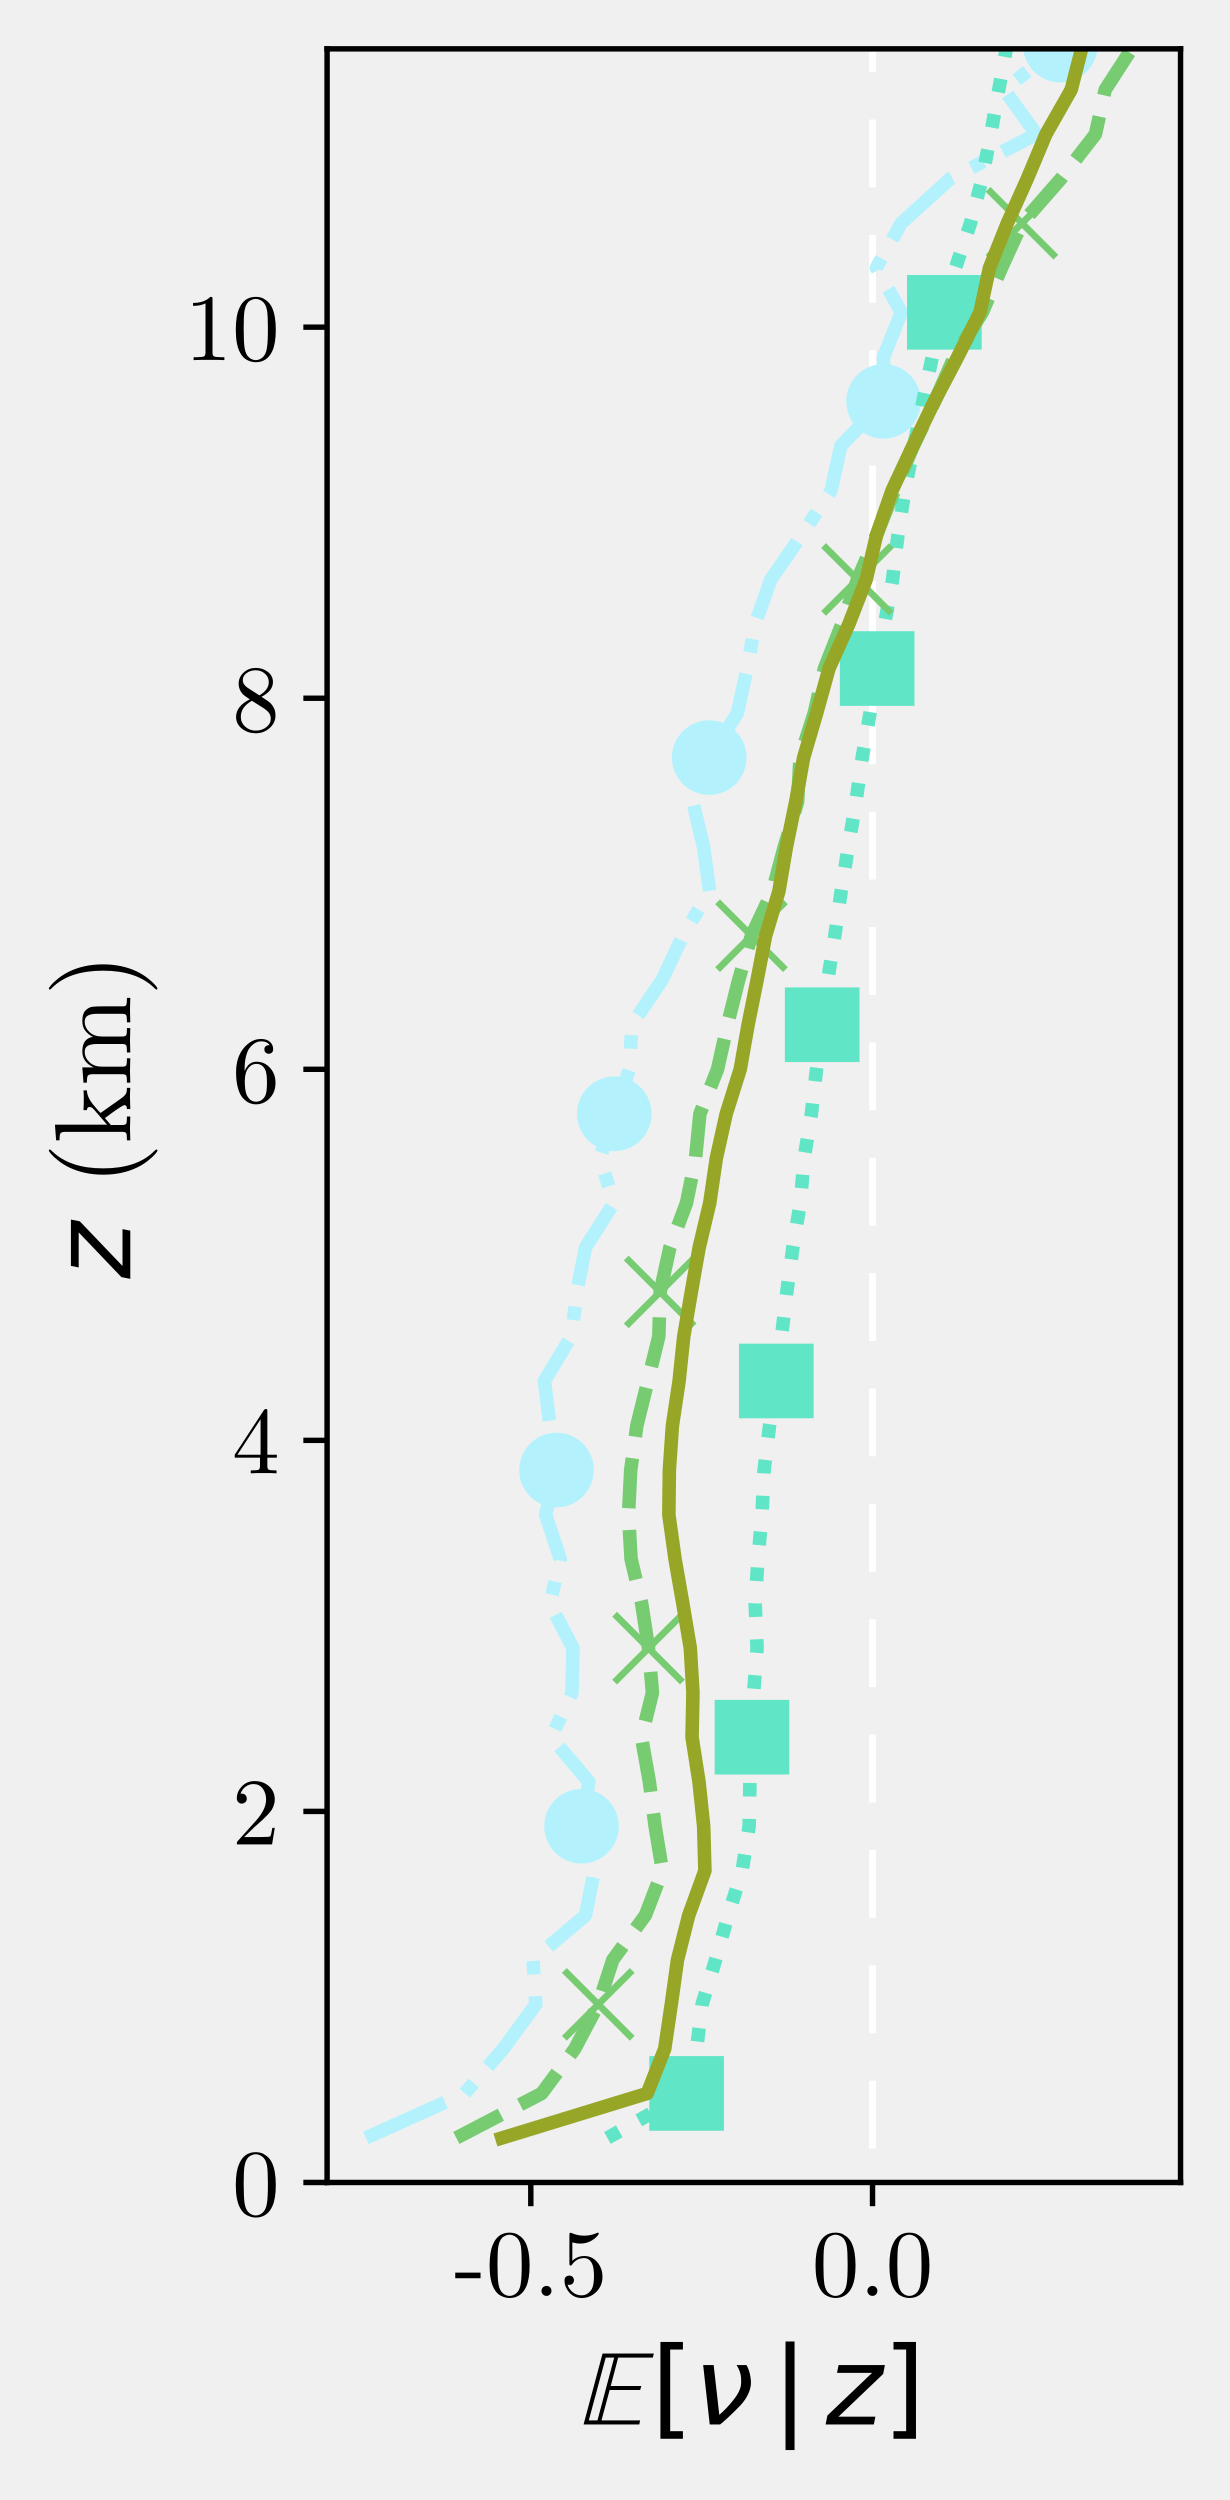
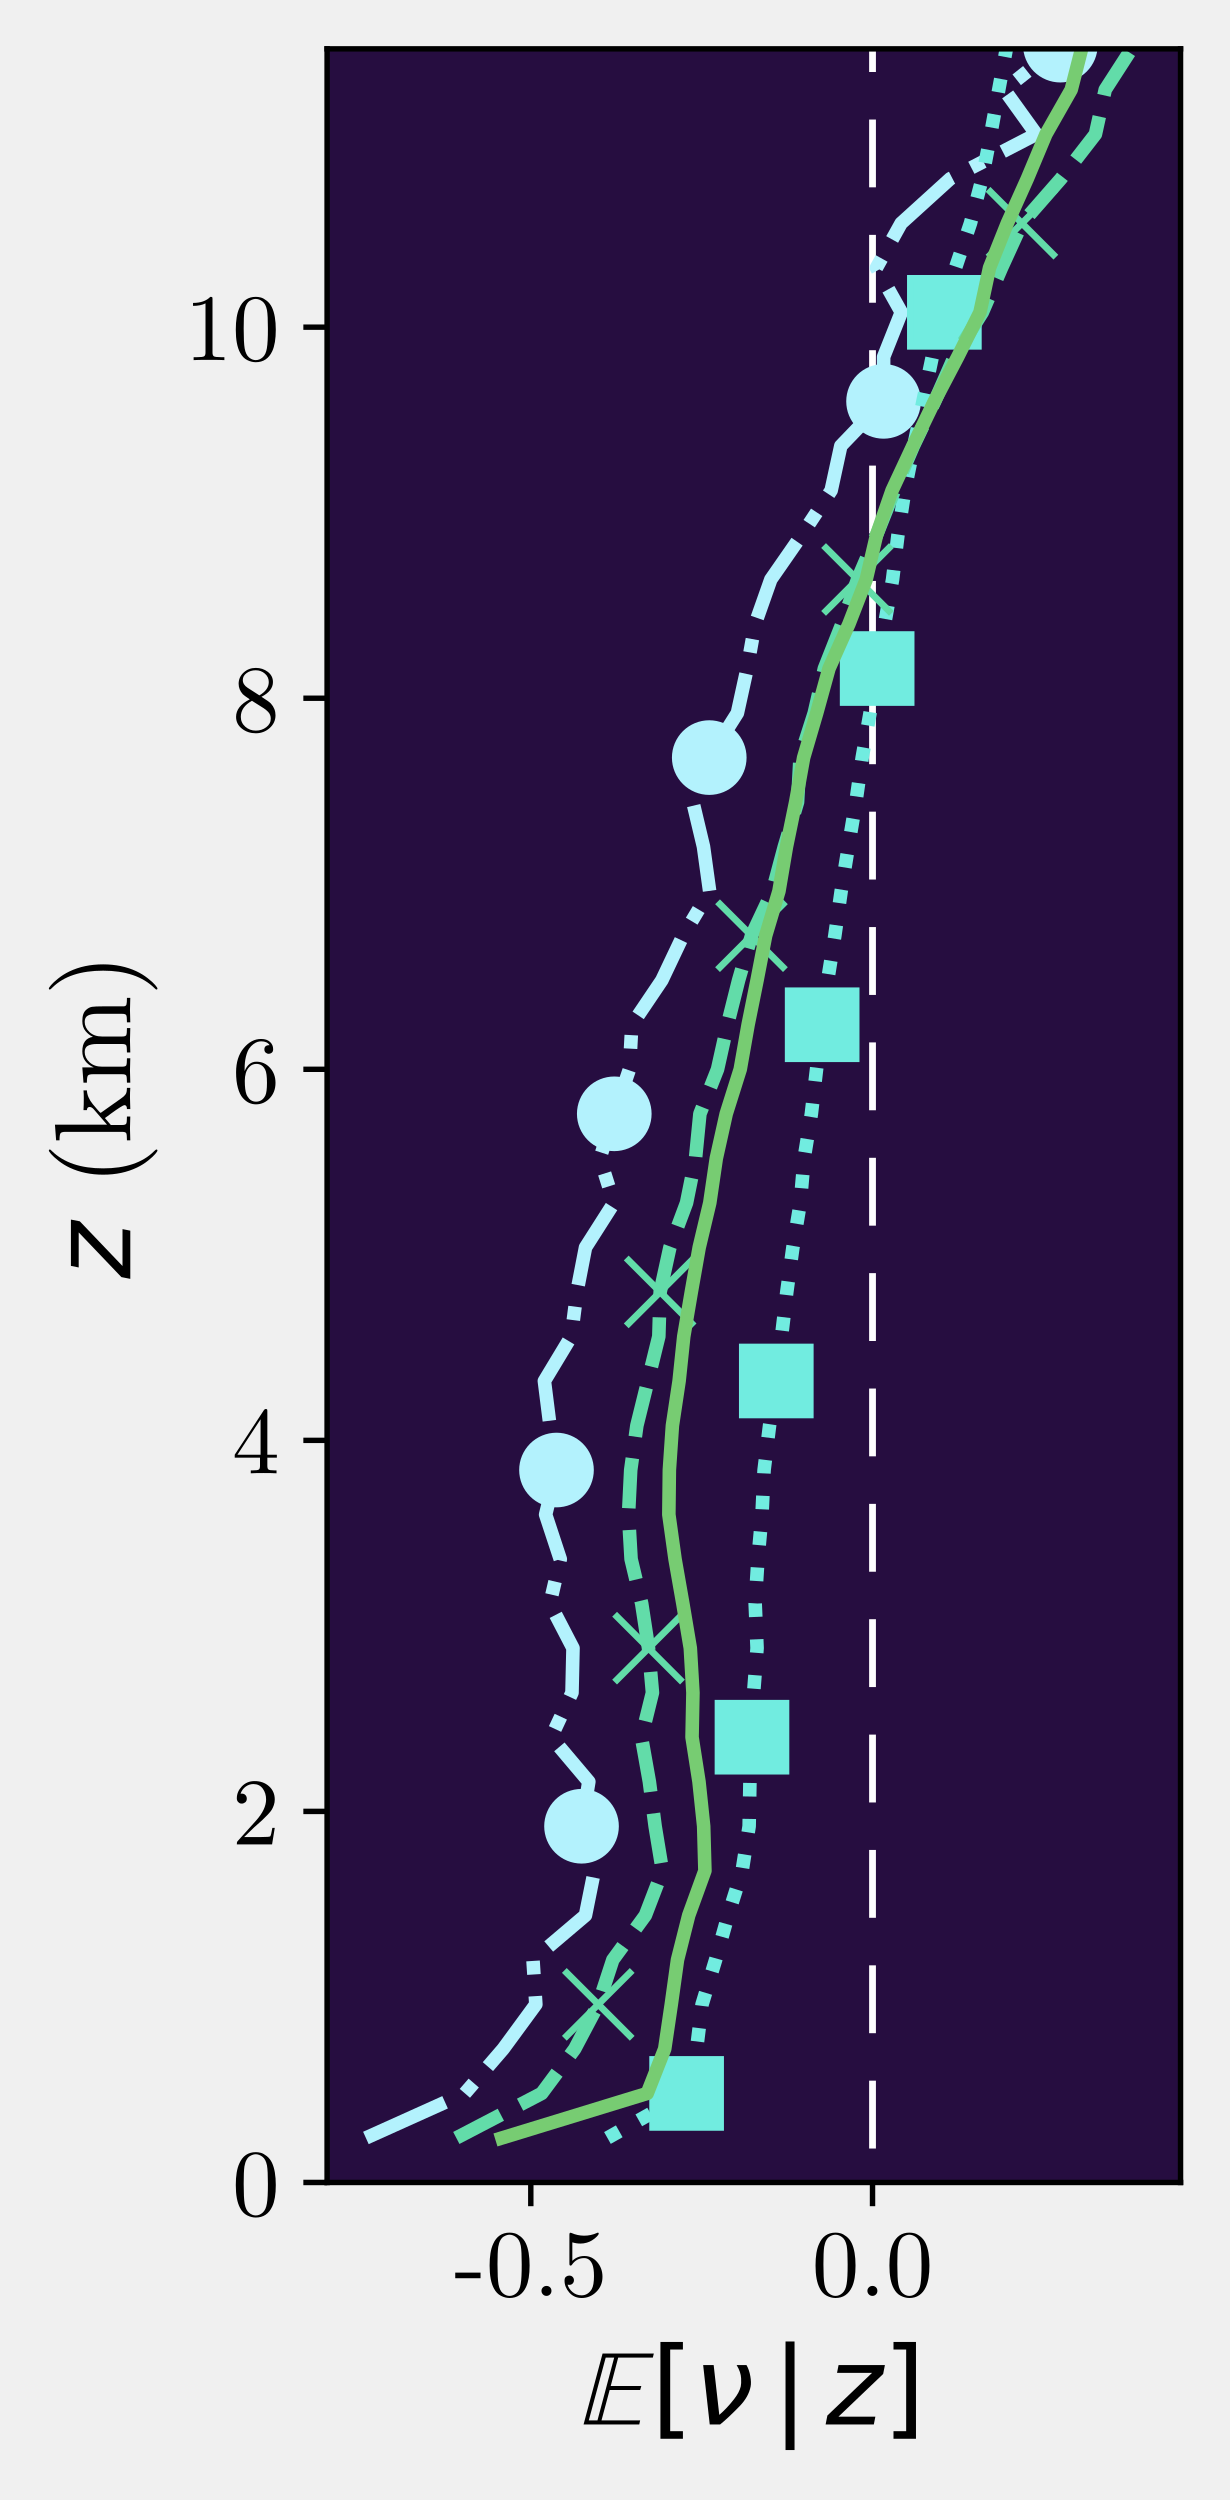
<svg xmlns="http://www.w3.org/2000/svg" xmlns:xlink="http://www.w3.org/1999/xlink" width="181.164pt" height="368.4pt" viewBox="0 0 181.164 368.4" version="1.1">
  <defs>
    <style type="text/css">*{stroke-linejoin: round; stroke-linecap: butt}</style>
  </defs>
  <g id="figure_1">
    <g id="patch_1">
-       <path d="M 0 368.4  L 181.164 368.4  L 181.164 0  L 0 0  L 0 368.4  z " style="fill: none" />
+       <path d="M 0 368.4  L 181.164 368.4  L 181.164 0  L 0 0  L 0 368.4  z " style="fill: none; opacity: 0" />
    </g>
    <g id="axes_1">
      <g id="patch_2">
-         <path d="M 48.2 321.61  L 173.964 321.61  L 173.964 7.2  L 48.2 7.2  L 48.2 321.61  z " style="fill: none" />
+         <path d="M 48.2 321.61  L 173.964 321.61  L 173.964 7.2  L 48.2 7.2  z " style="fill: #260d40" />
      </g>
      <g id="matplotlib.axis_1">
        <g id="xtick_1">
          <g id="line2d_1">
            <defs>
-               <path id="me643e64c4d" d="M 0 0  L 0 3.5  " style="stroke: #000000; stroke-width: 0.8" />
-             </defs>
-             <g>
-               <use xlink:href="#me643e64c4d" x="78.219" y="321.61" style="stroke: #000000; stroke-width: 0.8" />
+               <path id="m316807bc8b" d="M 0 0  L 0 3.5  " style="stroke: #000000; stroke-width: 0.8" />
+             </defs>
+             <g>
+               <use xlink:href="#m316807bc8b" x="78.219" y="321.61" style="stroke: #000000; stroke-width: 0.8" />
            </g>
          </g>
          <g id="text_1">
            <g transform="translate(66.94721 338.3248) scale(0.14 -0.14)">
              <defs>
                <path id="CMUSerif-Roman-2d" d="M 63 1191  L 63 1569  L 1766 1569  L 1766 1191  L 63 1191  z " transform="scale(0.015625)" />
                <path id="CMUSerif-Roman-30" d="M 250 2047  Q 250 2988 488 3500  Q 819 4263 1600 4263  Q 1766 4263 1939 4217  Q 2113 4172 2333 4000  Q 2553 3828 2688 3547  Q 2944 3003 2944 2047  Q 2944 1113 2706 603  Q 2359 -141 1594 -141  Q 1306 -141 1014 6  Q 722 153 538 506  Q 250 1034 250 2047  z M 781 2125  Q 781 1159 850 775  Q 928 359 1142 179  Q 1356 0 1594 0  Q 1850 0 2064 192  Q 2278 384 2344 800  Q 2416 1209 2413 2125  Q 2413 3016 2350 3372  Q 2266 3788 2042 3955  Q 1819 4122 1594 4122  Q 1509 4122 1420 4097  Q 1331 4072 1203 4000  Q 1075 3928 976 3750  Q 878 3572 831 3303  Q 781 2956 781 2125  z " transform="scale(0.015625)" />
                <path id="CMUSerif-Roman-2e" d="M 641 103  Q 544 206 544 340  Q 544 475 641 573  Q 738 672 884 672  Q 1025 672 1120 580  Q 1216 488 1216 339  Q 1216 191 1114 95  Q 1013 0 884 0  Q 738 0 641 103  z " transform="scale(0.015625)" />
                <path id="CMUSerif-Roman-35" d="M 319 1031  Q 319 1222 422 1295  Q 525 1369 634 1369  Q 781 1369 867 1276  Q 953 1184 953 1056  Q 953 928 867 836  Q 781 744 634 744  Q 563 744 525 756  Q 609 463 867 250  Q 1125 38 1466 38  Q 1894 38 2150 453  Q 2303 722 2303 1331  Q 2303 1869 2188 2138  Q 2009 2547 1644 2547  Q 1125 2547 819 2100  Q 781 2044 738 2041  Q 675 2041 661 2077  Q 647 2113 647 2209  L 647 4103  Q 647 4256 709 4256  Q 734 4256 788 4238  Q 1191 4059 1638 4056  Q 2097 4056 2509 4244  Q 2541 4263 2559 4263  Q 2622 4263 2625 4191  Q 2625 4166 2573 4092  Q 2522 4019 2412 3923  Q 2303 3828 2162 3737  Q 2022 3647 1817 3586  Q 1613 3525 1388 3525  Q 1119 3525 844 3609  L 844 2363  Q 1175 2688 1656 2688  Q 2169 2688 2522 2275  Q 2875 1863 2875 1288  Q 2875 684 2458 271  Q 2041 -141 1478 -141  Q 966 -141 642 225  Q 319 591 319 1031  z " transform="scale(0.015625)" />
              </defs>
              <use xlink:href="#CMUSerif-Roman-2d" />
              <use xlink:href="#CMUSerif-Roman-30" transform="translate(33.25195 0)" />
              <use xlink:href="#CMUSerif-Roman-2e" transform="translate(83.25195 0)" />
              <use xlink:href="#CMUSerif-Roman-35" transform="translate(111.0352 0)" />
            </g>
          </g>
        </g>
        <g id="xtick_2">
          <g id="line2d_2">
            <g>
-               <use xlink:href="#me643e64c4d" x="128.575" y="321.61" style="stroke: #000000; stroke-width: 0.8" />
+               <use xlink:href="#m316807bc8b" x="128.575" y="321.61" style="stroke: #000000; stroke-width: 0.8" />
            </g>
          </g>
          <g id="text_2">
            <g transform="translate(119.6302 338.3248) scale(0.14 -0.14)">
              <use xlink:href="#CMUSerif-Roman-30" />
              <use xlink:href="#CMUSerif-Roman-2e" transform="translate(50 0)" />
              <use xlink:href="#CMUSerif-Roman-30" transform="translate(77.7832 0)" />
            </g>
          </g>
        </g>
        <g id="text_3">
          <g transform="translate(85.72203 357.3595) scale(0.16 -0.16)">
            <defs>
              <path id="STIXNonUnicode-Italic-e156" d="M 4250 4179  L 4192 3942  L 2150 3942  L 1709 2266  L 3514 2266  L 3443 2029  L 1645 2029  L 1165 237  L 3443 237  L 3392 0  L 109 0  L 1229 4179  L 4250 4179  z M 1914 3942  L 1414 3942  L 416 237  L 928 237  L 1914 3942  z " transform="scale(0.015625)" />
              <path id="DejaVuSans-5b" d="M 550 4863  L 1875 4863  L 1875 4416  L 1125 4416  L 1125 -397  L 1875 -397  L 1875 -844  L 550 -844  L 550 4863  z " transform="scale(0.015625)" />
              <path id="DejaVuSans-Oblique-3bd" d="M 959 0  L 572 3500  L 1191 3500  L 1522 563  Q 1972 950 2391 1488  Q 2706 1891 2788 2241  Q 2825 2406 2809 2719  Q 2794 3091 2544 3500  L 3125 3500  L 3125 3500  Q 3288 3222 3353 2834  Q 3416 2478 3369 2234  Q 3250 1622 2719 1075  Q 2025 363 1572 0  L 959 0  z " transform="scale(0.015625)" />
              <path id="DejaVuSans-7c" d="M 1344 4891  L 1344 -1509  L 813 -1509  L 813 4891  L 1344 4891  z " transform="scale(0.015625)" />
              <path id="DejaVuSans-Oblique-7a" d="M 744 3500  L 3475 3500  L 3372 2975  L 738 459  L 2913 459  L 2822 0  L -19 0  L 84 525  L 2719 3041  L 653 3041  L 744 3500  z " transform="scale(0.015625)" />
              <path id="DejaVuSans-5d" d="M 1947 4863  L 1947 -844  L 622 -844  L 622 -397  L 1369 -397  L 1369 4416  L 622 4416  L 622 4863  L 1947 4863  z " transform="scale(0.015625)" />
            </defs>
            <use xlink:href="#STIXNonUnicode-Italic-e156" transform="translate(0 0.578125)" />
            <use xlink:href="#DejaVuSans-5b" transform="translate(63.89999 0.578125)" />
            <use xlink:href="#DejaVuSans-Oblique-3bd" transform="translate(102.9137 0.578125)" />
            <use xlink:href="#DejaVuSans-7c" transform="translate(175.0087 0.578125)" />
            <use xlink:href="#DejaVuSans-Oblique-7a" transform="translate(224.9358 0.578125)" />
            <use xlink:href="#DejaVuSans-5d" transform="translate(277.426 0.578125)" />
          </g>
        </g>
      </g>
      <g id="matplotlib.axis_2">
        <g id="ytick_1">
          <g id="line2d_3">
            <defs>
-               <path id="mc8877f5653" d="M 0 0  L -3.5 0  " style="stroke: #000000; stroke-width: 0.8" />
-             </defs>
-             <g>
-               <use xlink:href="#mc8877f5653" x="48.2" y="321.61" style="stroke: #000000; stroke-width: 0.8" />
+               <path id="m005eeebb33" d="M 0 0  L -3.5 0  " style="stroke: #000000; stroke-width: 0.8" />
+             </defs>
+             <g>
+               <use xlink:href="#m005eeebb33" x="48.2" y="321.61" style="stroke: #000000; stroke-width: 0.8" />
            </g>
          </g>
          <g id="text_4">
            <g transform="translate(34.2 326.4675) scale(0.14 -0.14)">
              <use xlink:href="#CMUSerif-Roman-30" />
            </g>
          </g>
        </g>
        <g id="ytick_2">
          <g id="line2d_4">
            <g>
-               <use xlink:href="#mc8877f5653" x="48.2" y="266.93" style="stroke: #000000; stroke-width: 0.8" />
+               <use xlink:href="#m005eeebb33" x="48.2" y="266.93" style="stroke: #000000; stroke-width: 0.8" />
            </g>
          </g>
          <g id="text_5">
            <g transform="translate(34.2 271.7875) scale(0.14 -0.14)">
              <defs>
                <path id="CMUSerif-Roman-32" d="M 319 0  Q 319 116 330 150  Q 341 184 391 238  L 1619 1606  Q 2291 2363 2291 3022  Q 2291 3450 2067 3756  Q 1844 4063 1434 4063  Q 1153 4063 915 3891  Q 678 3719 569 3413  Q 588 3419 653 3419  Q 813 3419 902 3319  Q 991 3219 991 3084  Q 991 2913 880 2830  Q 769 2747 659 2747  Q 616 2747 558 2756  Q 500 2766 409 2855  Q 319 2944 319 3103  Q 319 3550 658 3906  Q 997 4263 1516 4263  Q 2103 4263 2489 3914  Q 2875 3566 2875 3022  Q 2875 2831 2817 2657  Q 2759 2484 2682 2350  Q 2606 2216 2400 2000  Q 2194 1784 2028 1631  Q 1863 1478 1491 1153  L 813 494  L 1966 494  Q 2528 494 2572 544  Q 2634 634 2713 1113  L 2875 1113  L 2694 0  L 319 0  z " transform="scale(0.015625)" />
              </defs>
              <use xlink:href="#CMUSerif-Roman-32" />
            </g>
          </g>
        </g>
        <g id="ytick_3">
          <g id="line2d_5">
            <g>
-               <use xlink:href="#mc8877f5653" x="48.2" y="212.25" style="stroke: #000000; stroke-width: 0.8" />
+               <use xlink:href="#m005eeebb33" x="48.2" y="212.25" style="stroke: #000000; stroke-width: 0.8" />
            </g>
          </g>
          <g id="text_6">
            <g transform="translate(34.2 217.1074) scale(0.14 -0.14)">
              <defs>
                <path id="CMUSerif-Roman-34" d="M 178 1056  L 178 1253  L 2144 4256  Q 2194 4334 2272 4331  Q 2344 4331 2359 4303  Q 2375 4275 2375 4166  L 2375 1253  L 3016 1253  L 3016 1056  L 2375 1056  L 2375 500  Q 2375 316 2451 256  Q 2528 197 2859 197  L 2994 197  L 2994 0  Q 2731 19 2125 19  Q 1522 19 1259 0  L 1259 197  L 1394 197  Q 1725 197 1803 255  Q 1881 313 1881 500  L 1881 1056  L 178 1056  z M 359 1253  L 1919 1253  L 1919 3641  L 359 1253  z " transform="scale(0.015625)" />
              </defs>
              <use xlink:href="#CMUSerif-Roman-34" />
            </g>
          </g>
        </g>
        <g id="ytick_4">
          <g id="line2d_6">
            <g>
-               <use xlink:href="#mc8877f5653" x="48.2" y="157.57" style="stroke: #000000; stroke-width: 0.8" />
+               <use xlink:href="#m005eeebb33" x="48.2" y="157.57" style="stroke: #000000; stroke-width: 0.8" />
            </g>
          </g>
          <g id="text_7">
            <g transform="translate(34.2 162.4274) scale(0.14 -0.14)">
              <defs>
                <path id="CMUSerif-Roman-36" d="M 269 2022  Q 269 3028 781 3645  Q 1294 4263 1953 4263  Q 2338 4263 2552 4067  Q 2766 3872 2766 3572  Q 2766 3406 2669 3334  Q 2572 3263 2472 3263  Q 2356 3263 2265 3341  Q 2175 3419 2175 3559  Q 2175 3847 2528 3847  Q 2363 4103 1966 4103  Q 1844 4103 1719 4067  Q 1594 4031 1431 3912  Q 1269 3794 1144 3606  Q 1019 3419 931 3066  Q 844 2713 844 2253  L 844 2100  Q 1106 2734 1643 2732  Q 2181 2731 2553 2322  Q 2925 1913 2925 1306  Q 2925 684 2537 271  Q 2150 -141 1606 -141  Q 1363 -141 1142 -39  Q 922 63 717 294  Q 513 525 391 969  Q 269 1413 269 2022  z M 856 1447  Q 856 819 972 519  Q 991 469 1033 400  Q 1075 331 1148 242  Q 1222 153 1344 95  Q 1466 38 1606 38  Q 2034 38 2241 453  Q 2350 684 2350 1313  Q 2350 1953 2234 2188  Q 2038 2584 1638 2584  Q 1369 2584 1183 2400  Q 997 2216 926 1969  Q 856 1722 856 1447  z " transform="scale(0.015625)" />
              </defs>
              <use xlink:href="#CMUSerif-Roman-36" />
            </g>
          </g>
        </g>
        <g id="ytick_5">
          <g id="line2d_7">
            <g>
-               <use xlink:href="#mc8877f5653" x="48.2" y="102.89" style="stroke: #000000; stroke-width: 0.8" />
+               <use xlink:href="#m005eeebb33" x="48.2" y="102.89" style="stroke: #000000; stroke-width: 0.8" />
            </g>
          </g>
          <g id="text_8">
            <g transform="translate(34.2 107.7474) scale(0.14 -0.14)">
              <defs>
                <path id="CMUSerif-Roman-38" d="M 269 966  Q 269 1681 1191 2144  Q 794 2413 722 2491  Q 441 2803 441 3194  Q 441 3641 780 3952  Q 1119 4263 1600 4263  Q 2059 4263 2406 3997  Q 2753 3731 2753 3309  Q 2753 2716 1978 2316  Q 2491 1997 2613 1863  Q 2925 1516 2925 1075  Q 2925 563 2531 211  Q 2138 -141 1594 -141  Q 1063 -141 666 168  Q 269 478 269 966  z M 588 966  Q 588 569 886 303  Q 1184 38 1600 38  Q 2003 38 2304 269  Q 2606 500 2606 844  Q 2606 978 2561 1093  Q 2516 1209 2427 1301  Q 2338 1394 2283 1436  Q 2228 1478 2125 1550  L 1338 2047  Q 588 1631 588 966  z M 722 3444  Q 722 3138 1044 2925  L 1838 2413  Q 2472 2784 2472 3309  Q 2472 3650 2212 3876  Q 1953 4103 1594 4103  Q 1241 4103 981 3917  Q 722 3731 722 3444  z " transform="scale(0.015625)" />
              </defs>
              <use xlink:href="#CMUSerif-Roman-38" />
            </g>
          </g>
        </g>
        <g id="ytick_6">
          <g id="line2d_8">
            <g>
-               <use xlink:href="#mc8877f5653" x="48.2" y="48.21" style="stroke: #000000; stroke-width: 0.8" />
+               <use xlink:href="#m005eeebb33" x="48.2" y="48.21" style="stroke: #000000; stroke-width: 0.8" />
            </g>
          </g>
          <g id="text_9">
            <g transform="translate(27.2 53.06736) scale(0.14 -0.14)">
              <defs>
                <path id="CMUSerif-Roman-31" d="M 569 3653  L 569 3853  Q 1338 3853 1734 4263  Q 1844 4263 1862 4238  Q 1881 4213 1881 4097  L 1881 506  Q 1881 316 1975 256  Q 2069 197 2478 197  L 2681 197  L 2681 0  Q 2456 19 1643 19  Q 831 19 609 0  L 609 197  L 813 197  Q 1216 197 1312 255  Q 1409 313 1409 506  L 1409 3822  Q 1075 3653 569 3653  z " transform="scale(0.015625)" />
              </defs>
              <use xlink:href="#CMUSerif-Roman-31" />
              <use xlink:href="#CMUSerif-Roman-30" transform="translate(50 0)" />
            </g>
          </g>
        </g>
        <g id="text_10">
          <g transform="translate(19.2 188.4051) rotate(-90) scale(0.16 -0.16)">
            <defs>
              <path id="CMUSerif-Roman-20" transform="scale(0.015625)" />
              <path id="CMUSerif-Roman-28" d="M 634 1600  Q 634 2681 1038 3553  Q 1209 3919 1450 4225  Q 1691 4531 1850 4665  Q 2009 4800 2053 4800  Q 2116 4800 2119 4738  Q 2119 4706 2034 4628  Q 1003 3578 1006 1600  Q 1006 -384 2009 -1394  Q 2119 -1503 2119 -1538  Q 2119 -1600 2053 -1600  Q 2009 -1600 1856 -1472  Q 1703 -1344 1465 -1050  Q 1228 -756 1056 -397  Q 634 475 634 1600  z " transform="scale(0.015625)" />
              <path id="CMUSerif-Roman-6b" d="M 178 0  L 178 197  Q 519 197 598 239  Q 678 281 678 488  L 678 3816  Q 678 4053 595 4112  Q 513 4172 178 4172  L 178 4372  L 1100 4441  L 1100 1369  L 2003 2150  Q 2144 2272 2144 2400  Q 2144 2547 1959 2559  L 1959 2759  Q 2228 2741 2675 2741  Q 2938 2741 3122 2759  L 3122 2559  Q 2719 2541 2316 2216  Q 2225 2144 2011 1958  Q 1797 1772 1797 1753  Q 1797 1747 1805 1731  Q 1813 1716 1825 1703  Q 1838 1691 1838 1684  L 2650 538  Q 2816 306 2937 251  Q 3059 197 3272 197  L 3272 0  Q 2997 19 2713 19  Q 2559 19 2022 0  L 2022 197  Q 2253 197 2253 347  Q 2253 450 1734 1166  Q 1697 1216 1613 1325  Q 1534 1441 1491 1497  L 1081 1147  L 1081 488  Q 1081 281 1161 239  Q 1241 197 1581 197  L 1581 0  Q 1197 19 878 19  Q 813 19 178 0  z " transform="scale(0.015625)" />
              <path id="CMUSerif-Roman-6d" d="M 206 0  L 206 197  Q 547 197 625 239  Q 703 281 703 488  L 703 2203  Q 703 2441 620 2500  Q 538 2559 206 2559  L 206 2759  L 1106 2828  L 1106 2156  Q 1406 2828 2053 2828  Q 2803 2828 2906 2203  Q 3016 2447 3245 2637  Q 3475 2828 3834 2828  Q 4316 2828 4506 2591  Q 4647 2431 4675 2253  Q 4703 2075 4703 1613  L 4703 391  Q 4709 256 4812 226  Q 4916 197 5203 197  L 5203 0  Q 4550 19 4488 19  Q 4438 19 3763 0  L 3763 197  Q 4103 197 4183 239  Q 4263 281 4263 488  L 4263 1978  Q 4263 2303 4163 2495  Q 4063 2688 3788 2688  Q 3456 2688 3190 2409  Q 2925 2131 2925 1663  L 2925 488  Q 2925 281 3004 239  Q 3084 197 3425 197  L 3425 0  Q 2772 19 2706 19  Q 2656 19 1984 0  L 1984 197  Q 2325 197 2404 239  Q 2484 281 2484 488  L 2484 1978  Q 2484 2303 2384 2495  Q 2284 2688 2009 2688  Q 1678 2688 1412 2409  Q 1147 2131 1147 1663  L 1147 488  Q 1147 281 1226 239  Q 1306 197 1644 197  L 1644 0  Q 991 19 928 19  Q 878 19 206 0  z " transform="scale(0.015625)" />
              <path id="CMUSerif-Roman-29" d="M 366 -1538  Q 366 -1506 447 -1428  Q 1478 -378 1478 1600  Q 1478 3584 488 4588  Q 366 4703 366 4738  Q 366 4800 428 4800  Q 472 4800 626 4672  Q 781 4544 1017 4250  Q 1253 3956 1428 3597  Q 1850 2725 1850 1600  Q 1850 519 1447 -353  Q 1275 -719 1034 -1025  Q 794 -1331 634 -1465  Q 475 -1600 428 -1600  Q 366 -1600 366 -1538  z " transform="scale(0.015625)" />
            </defs>
            <use xlink:href="#DejaVuSans-Oblique-7a" />
            <use xlink:href="#CMUSerif-Roman-20" transform="translate(52.49023 0)" />
            <use xlink:href="#CMUSerif-Roman-28" transform="translate(85.74219 0)" />
            <use xlink:href="#CMUSerif-Roman-6b" transform="translate(124.5117 0)" />
            <use xlink:href="#CMUSerif-Roman-6d" transform="translate(177.1973 0)" />
            <use xlink:href="#CMUSerif-Roman-29" transform="translate(260.4492 0)" />
          </g>
        </g>
      </g>
      <g id="line2d_9">
-         <path d="M 128.575 321.61  L 128.575 7.2  " clip-path="url(#p1613f497c7)" style="fill: none; stroke-dasharray: 10,7; stroke-dashoffset: 12; stroke: #ffffff" />
+         <path d="M 128.575 321.61  L 128.575 7.2  " clip-path="url(#p611976cfdc)" style="fill: none; stroke-dasharray: 10,7; stroke-dashoffset: 12; stroke: #ffffff" />
      </g>
      <g id="line2d_10">
-         <path d="M 53.917 315.049  L 68.491 308.487  L 74.151 301.925  L 78.962 295.364  L 78.54 288.802  L 86.273 282.241  L 87.592 275.679  L 85.694 269.117  L 86.77 262.556  L 81.226 255.994  L 84.289 249.433  L 84.437 242.871  L 81.031 236.309  L 82.562 229.748  L 80.403 223.186  L 82.005 216.624  L 81.045 210.063  L 80.219 203.501  L 84.177 196.94  L 85.012 190.378  L 86.283 183.816  L 90.466 177.255  L 88.399 170.693  L 90.519 164.132  L 92.756 157.57  L 93.106 151.008  L 97.533 144.447  L 100.647 137.885  L 104.572 131.324  L 103.664 124.762  L 102.103 118.2  L 104.515 111.639  L 108.662 105.077  L 110.099 98.516  L 111.273 91.954  L 113.588 85.392  L 118.145 78.831  L 122.478 72.269  L 123.902 65.708  L 130.201 59.146  L 130.211 52.584  L 132.821 46.023  L 129.146 39.461  L 132.793 32.9  L 140.022 26.338  L 152.708 19.776  L 147.986 13.215  L 156.253 6.653  L 162.488 0.092  " clip-path="url(#p1613f497c7)" style="fill: none; stroke-dasharray: 12.8,3.2,2,3.2; stroke-dashoffset: 0; stroke: #b3f2fd; stroke-width: 2" />
+         <path d="M 53.917 315.049  L 68.491 308.487  L 74.151 301.925  L 78.962 295.364  L 78.54 288.802  L 86.273 282.241  L 87.592 275.679  L 85.694 269.117  L 86.77 262.556  L 81.226 255.994  L 84.289 249.433  L 84.437 242.871  L 81.031 236.309  L 82.562 229.748  L 80.403 223.186  L 82.005 216.624  L 81.045 210.063  L 80.219 203.501  L 84.177 196.94  L 85.012 190.378  L 86.283 183.816  L 90.466 177.255  L 88.399 170.693  L 90.519 164.132  L 92.756 157.57  L 93.106 151.008  L 97.533 144.447  L 100.647 137.885  L 104.572 131.324  L 103.664 124.762  L 102.103 118.2  L 104.515 111.639  L 108.662 105.077  L 110.099 98.516  L 111.273 91.954  L 113.588 85.392  L 118.145 78.831  L 122.478 72.269  L 123.902 65.708  L 130.201 59.146  L 130.211 52.584  L 132.821 46.023  L 129.146 39.461  L 132.793 32.9  L 140.022 26.338  L 152.708 19.776  L 147.986 13.215  L 156.253 6.653  L 162.488 0.092  " clip-path="url(#p611976cfdc)" style="fill: none; stroke-dasharray: 12.8,3.2,2,3.2; stroke-dashoffset: 0; stroke: #b3f2fd; stroke-width: 2" />
        <defs>
-           <path id="m60a5fcfb3b" d="M 0 5  C 1.326 5 2.598 4.473 3.536 3.536  C 4.473 2.598 5 1.326 5 0  C 5 -1.326 4.473 -2.598 3.536 -3.536  C 2.598 -4.473 1.326 -5 0 -5  C -1.326 -5 -2.598 -4.473 -3.536 -3.536  C -4.473 -2.598 -5 -1.326 -5 0  C -5 1.326 -4.473 2.598 -3.536 3.536  C -2.598 4.473 -1.326 5 0 5  z " style="stroke: #b3f2fd" />
+           <path id="m06213f2d74" d="M 0 5  C 1.326 5 2.598 4.473 3.536 3.536  C 4.473 2.598 5 1.326 5 0  C 5 -1.326 4.473 -2.598 3.536 -3.536  C 2.598 -4.473 1.326 -5 0 -5  C -1.326 -5 -2.598 -4.473 -3.536 -3.536  C -4.473 -2.598 -5 -1.326 -5 0  C -5 1.326 -4.473 2.598 -3.536 3.536  C -2.598 4.473 -1.326 5 0 5  z " style="stroke: #b3f2fd" />
        </defs>
-         <g clip-path="url(#p1613f497c7)">
-           <use xlink:href="#m60a5fcfb3b" x="85.694" y="269.117" style="fill: #b3f2fd; stroke: #b3f2fd" />
-           <use xlink:href="#m60a5fcfb3b" x="82.005" y="216.624" style="fill: #b3f2fd; stroke: #b3f2fd" />
-           <use xlink:href="#m60a5fcfb3b" x="90.519" y="164.132" style="fill: #b3f2fd; stroke: #b3f2fd" />
-           <use xlink:href="#m60a5fcfb3b" x="104.515" y="111.639" style="fill: #b3f2fd; stroke: #b3f2fd" />
-           <use xlink:href="#m60a5fcfb3b" x="130.201" y="59.146" style="fill: #b3f2fd; stroke: #b3f2fd" />
-           <use xlink:href="#m60a5fcfb3b" x="156.253" y="6.653" style="fill: #b3f2fd; stroke: #b3f2fd" />
+         <g clip-path="url(#p611976cfdc)">
+           <use xlink:href="#m06213f2d74" x="85.694" y="269.117" style="fill: #b3f2fd; stroke: #b3f2fd" />
+           <use xlink:href="#m06213f2d74" x="82.005" y="216.624" style="fill: #b3f2fd; stroke: #b3f2fd" />
+           <use xlink:href="#m06213f2d74" x="90.519" y="164.132" style="fill: #b3f2fd; stroke: #b3f2fd" />
+           <use xlink:href="#m06213f2d74" x="104.515" y="111.639" style="fill: #b3f2fd; stroke: #b3f2fd" />
+           <use xlink:href="#m06213f2d74" x="130.201" y="59.146" style="fill: #b3f2fd; stroke: #b3f2fd" />
+           <use xlink:href="#m06213f2d74" x="156.253" y="6.653" style="fill: #b3f2fd; stroke: #b3f2fd" />
        </g>
      </g>
      <g id="line2d_11">
-         <path d="M 89.511 315.049  L 101.179 308.487  L 102.652 301.925  L 103.456 295.364  L 105.451 288.802  L 107.294 282.241  L 109.359 275.679  L 110.393 269.117  L 110.509 262.556  L 110.812 255.994  L 111.055 249.433  L 111.563 242.871  L 111.283 236.309  L 111.692 229.748  L 112.287 223.186  L 112.597 216.624  L 113.402 210.063  L 114.394 203.501  L 115.166 196.94  L 115.943 190.378  L 116.842 183.816  L 117.935 177.255  L 118.495 170.693  L 119.563 164.132  L 120.325 157.57  L 121.153 151.008  L 121.964 144.447  L 123.02 137.885  L 123.954 131.324  L 125.015 124.762  L 126.122 118.2  L 127.053 111.639  L 128.206 105.077  L 129.257 98.516  L 130.36 91.954  L 131.529 85.392  L 132.325 78.831  L 133.334 72.269  L 134.659 65.708  L 136.003 59.146  L 137.383 52.584  L 139.161 46.023  L 140.805 39.461  L 143.008 32.9  L 144.733 26.338  L 145.993 19.776  L 147.177 13.215  L 148.395 6.653  L 150.066 0.092  " clip-path="url(#p1613f497c7)" style="fill: none; stroke-dasharray: 2,3.3; stroke-dashoffset: 0; stroke: #60e5c6; stroke-width: 2" />
+         <path d="M 89.511 315.049  L 101.179 308.487  L 102.652 301.925  L 103.456 295.364  L 105.451 288.802  L 107.294 282.241  L 109.359 275.679  L 110.393 269.117  L 110.509 262.556  L 110.812 255.994  L 111.055 249.433  L 111.563 242.871  L 111.283 236.309  L 111.692 229.748  L 112.287 223.186  L 112.597 216.624  L 113.402 210.063  L 114.394 203.501  L 115.166 196.94  L 115.943 190.378  L 116.842 183.816  L 117.935 177.255  L 118.495 170.693  L 119.563 164.132  L 120.325 157.57  L 121.153 151.008  L 121.964 144.447  L 123.02 137.885  L 123.954 131.324  L 125.015 124.762  L 126.122 118.2  L 127.053 111.639  L 128.206 105.077  L 129.257 98.516  L 130.36 91.954  L 131.529 85.392  L 132.325 78.831  L 133.334 72.269  L 134.659 65.708  L 136.003 59.146  L 137.383 52.584  L 139.161 46.023  L 140.805 39.461  L 143.008 32.9  L 144.733 26.338  L 145.993 19.776  L 147.177 13.215  L 148.395 6.653  L 150.066 0.092  " clip-path="url(#p611976cfdc)" style="fill: none; stroke-dasharray: 2,3.3; stroke-dashoffset: 0; stroke: #71ece0; stroke-width: 2" />
        <defs>
-           <path id="m81e0ddb11d" d="M -5 5  L 5 5  L 5 -5  L -5 -5  z " style="stroke: #60e5c6; stroke-linejoin: miter" />
+           <path id="mfbe42155f2" d="M -5 5  L 5 5  L 5 -5  L -5 -5  z " style="stroke: #71ece0; stroke-linejoin: miter" />
        </defs>
-         <g clip-path="url(#p1613f497c7)">
-           <use xlink:href="#m81e0ddb11d" x="101.179" y="308.487" style="fill: #60e5c6; stroke: #60e5c6; stroke-linejoin: miter" />
-           <use xlink:href="#m81e0ddb11d" x="110.812" y="255.994" style="fill: #60e5c6; stroke: #60e5c6; stroke-linejoin: miter" />
-           <use xlink:href="#m81e0ddb11d" x="114.394" y="203.501" style="fill: #60e5c6; stroke: #60e5c6; stroke-linejoin: miter" />
-           <use xlink:href="#m81e0ddb11d" x="121.153" y="151.008" style="fill: #60e5c6; stroke: #60e5c6; stroke-linejoin: miter" />
-           <use xlink:href="#m81e0ddb11d" x="129.257" y="98.516" style="fill: #60e5c6; stroke: #60e5c6; stroke-linejoin: miter" />
-           <use xlink:href="#m81e0ddb11d" x="139.161" y="46.023" style="fill: #60e5c6; stroke: #60e5c6; stroke-linejoin: miter" />
+         <g clip-path="url(#p611976cfdc)">
+           <use xlink:href="#mfbe42155f2" x="101.179" y="308.487" style="fill: #71ece0; stroke: #71ece0; stroke-linejoin: miter" />
+           <use xlink:href="#mfbe42155f2" x="110.812" y="255.994" style="fill: #71ece0; stroke: #71ece0; stroke-linejoin: miter" />
+           <use xlink:href="#mfbe42155f2" x="114.394" y="203.501" style="fill: #71ece0; stroke: #71ece0; stroke-linejoin: miter" />
+           <use xlink:href="#mfbe42155f2" x="121.153" y="151.008" style="fill: #71ece0; stroke: #71ece0; stroke-linejoin: miter" />
+           <use xlink:href="#mfbe42155f2" x="129.257" y="98.516" style="fill: #71ece0; stroke: #71ece0; stroke-linejoin: miter" />
+           <use xlink:href="#mfbe42155f2" x="139.161" y="46.023" style="fill: #71ece0; stroke: #71ece0; stroke-linejoin: miter" />
        </g>
      </g>
      <g id="line2d_12">
-         <path d="M 67.243 315.049  L 79.82 308.487  L 84.693 301.925  L 88.16 295.364  L 90.306 288.802  L 95.102 282.241  L 97.621 275.679  L 96.54 269.117  L 95.69 262.556  L 94.525 255.994  L 96.146 249.433  L 95.567 242.871  L 94.561 236.309  L 92.996 229.748  L 92.616 223.186  L 92.941 216.624  L 93.85 210.063  L 95.47 203.501  L 97.083 196.94  L 97.28 190.378  L 98.718 183.816  L 101.169 177.255  L 102.491 170.693  L 103.138 164.132  L 105.736 157.57  L 107.197 151.008  L 108.841 144.447  L 110.736 137.885  L 113.823 131.324  L 115.577 124.762  L 117.528 118.2  L 117.886 111.639  L 119.984 105.077  L 121.478 98.516  L 124.068 91.954  L 126.36 85.392  L 129.169 78.831  L 131.801 72.269  L 134.597 65.708  L 137.739 59.146  L 140.618 52.584  L 144.762 46.023  L 147.59 39.461  L 150.592 32.9  L 156.336 26.338  L 161.421 19.776  L 162.865 13.215  L 167.1 6.653  L 168.248 0.092  " clip-path="url(#p1613f497c7)" style="fill: none; stroke-dasharray: 7.4,3.2; stroke-dashoffset: 0; stroke: #77cc72; stroke-width: 2" />
+         <path d="M 67.243 315.049  L 79.82 308.487  L 84.693 301.925  L 88.16 295.364  L 90.306 288.802  L 95.102 282.241  L 97.621 275.679  L 96.54 269.117  L 95.69 262.556  L 94.525 255.994  L 96.146 249.433  L 95.567 242.871  L 94.561 236.309  L 92.996 229.748  L 92.616 223.186  L 92.941 216.624  L 93.85 210.063  L 95.47 203.501  L 97.083 196.94  L 97.28 190.378  L 98.718 183.816  L 101.169 177.255  L 102.491 170.693  L 103.138 164.132  L 105.736 157.57  L 107.197 151.008  L 108.841 144.447  L 110.736 137.885  L 113.823 131.324  L 115.577 124.762  L 117.528 118.2  L 117.886 111.639  L 119.984 105.077  L 121.478 98.516  L 124.068 91.954  L 126.36 85.392  L 129.169 78.831  L 131.801 72.269  L 134.597 65.708  L 137.739 59.146  L 140.618 52.584  L 144.762 46.023  L 147.59 39.461  L 150.592 32.9  L 156.336 26.338  L 161.421 19.776  L 162.865 13.215  L 167.1 6.653  L 168.248 0.092  " clip-path="url(#p611976cfdc)" style="fill: none; stroke-dasharray: 7.4,3.2; stroke-dashoffset: 0; stroke: #62dca9; stroke-width: 2" />
        <defs>
-           <path id="m1a3c2923ff" d="M -5 5  L 5 -5  M -5 -5  L 5 5  " style="stroke: #77cc72" />
+           <path id="me87cc1e425" d="M -5 5  L 5 -5  M -5 -5  L 5 5  " style="stroke: #62dca9" />
        </defs>
-         <g clip-path="url(#p1613f497c7)">
-           <use xlink:href="#m1a3c2923ff" x="88.16" y="295.364" style="fill: #77cc72; stroke: #77cc72" />
-           <use xlink:href="#m1a3c2923ff" x="95.567" y="242.871" style="fill: #77cc72; stroke: #77cc72" />
-           <use xlink:href="#m1a3c2923ff" x="97.28" y="190.378" style="fill: #77cc72; stroke: #77cc72" />
-           <use xlink:href="#m1a3c2923ff" x="110.736" y="137.885" style="fill: #77cc72; stroke: #77cc72" />
-           <use xlink:href="#m1a3c2923ff" x="126.36" y="85.392" style="fill: #77cc72; stroke: #77cc72" />
-           <use xlink:href="#m1a3c2923ff" x="150.592" y="32.9" style="fill: #77cc72; stroke: #77cc72" />
+         <g clip-path="url(#p611976cfdc)">
+           <use xlink:href="#me87cc1e425" x="88.16" y="295.364" style="fill: #62dca9; stroke: #62dca9" />
+           <use xlink:href="#me87cc1e425" x="95.567" y="242.871" style="fill: #62dca9; stroke: #62dca9" />
+           <use xlink:href="#me87cc1e425" x="97.28" y="190.378" style="fill: #62dca9; stroke: #62dca9" />
+           <use xlink:href="#me87cc1e425" x="110.736" y="137.885" style="fill: #62dca9; stroke: #62dca9" />
+           <use xlink:href="#me87cc1e425" x="126.36" y="85.392" style="fill: #62dca9; stroke: #62dca9" />
+           <use xlink:href="#me87cc1e425" x="150.592" y="32.9" style="fill: #62dca9; stroke: #62dca9" />
        </g>
      </g>
      <g id="line2d_13">
-         <path d="M 73.966 315.049  L 95.371 308.487  L 97.951 301.925  L 98.92 295.364  L 99.835 288.802  L 101.491 282.241  L 103.875 275.679  L 103.693 269.117  L 103.004 262.556  L 101.98 255.994  L 102.111 249.433  L 101.724 242.871  L 100.625 236.309  L 99.474 229.748  L 98.56 223.186  L 98.637 216.624  L 99.087 210.063  L 100.073 203.501  L 100.759 196.94  L 101.874 190.378  L 103.033 183.816  L 104.592 177.255  L 105.554 170.693  L 107.015 164.132  L 109.081 157.57  L 110.239 151.008  L 111.561 144.447  L 112.824 137.885  L 114.784 131.324  L 115.896 124.762  L 117.246 118.2  L 118.424 111.639  L 120.35 105.077  L 122.163 98.516  L 125.098 91.954  L 127.643 85.392  L 129.173 78.831  L 131.454 72.269  L 134.518 65.708  L 137.687 59.146  L 141.13 52.584  L 144.406 46.023  L 145.816 39.461  L 148.435 32.9  L 151.382 26.338  L 154.13 19.776  L 157.855 13.215  L 159.527 6.653  L 161.379 0.092  " clip-path="url(#p1613f497c7)" style="fill: none; stroke: #98a627; stroke-width: 2; stroke-linecap: square" />
+         <path d="M 73.966 315.049  L 95.371 308.487  L 97.951 301.925  L 98.92 295.364  L 99.835 288.802  L 101.491 282.241  L 103.875 275.679  L 103.693 269.117  L 103.004 262.556  L 101.98 255.994  L 102.111 249.433  L 101.724 242.871  L 100.625 236.309  L 99.474 229.748  L 98.56 223.186  L 98.637 216.624  L 99.087 210.063  L 100.073 203.501  L 100.759 196.94  L 101.874 190.378  L 103.033 183.816  L 104.592 177.255  L 105.554 170.693  L 107.015 164.132  L 109.081 157.57  L 110.239 151.008  L 111.561 144.447  L 112.824 137.885  L 114.784 131.324  L 115.896 124.762  L 117.246 118.2  L 118.424 111.639  L 120.35 105.077  L 122.163 98.516  L 125.098 91.954  L 127.643 85.392  L 129.173 78.831  L 131.454 72.269  L 134.518 65.708  L 137.687 59.146  L 141.13 52.584  L 144.406 46.023  L 145.816 39.461  L 148.435 32.9  L 151.382 26.338  L 154.13 19.776  L 157.855 13.215  L 159.527 6.653  L 161.379 0.092  " clip-path="url(#p611976cfdc)" style="fill: none; stroke: #77cc72; stroke-width: 2; stroke-linecap: square" />
      </g>
      <g id="patch_3">
        <path d="M 48.2 321.61  L 48.2 7.2  " style="fill: none; stroke: #000000; stroke-width: 0.8; stroke-linejoin: miter; stroke-linecap: square" />
      </g>
      <g id="patch_4">
        <path d="M 173.964 321.61  L 173.964 7.2  " style="fill: none; stroke: #000000; stroke-width: 0.8; stroke-linejoin: miter; stroke-linecap: square" />
      </g>
      <g id="patch_5">
        <path d="M 48.2 321.61  L 173.964 321.61  " style="fill: none; stroke: #000000; stroke-width: 0.8; stroke-linejoin: miter; stroke-linecap: square" />
      </g>
      <g id="patch_6">
        <path d="M 48.2 7.2  L 173.964 7.2  " style="fill: none; stroke: #000000; stroke-width: 0.8; stroke-linejoin: miter; stroke-linecap: square" />
      </g>
    </g>
  </g>
  <defs>
-     <clipPath id="p1613f497c7">
+     <clipPath id="p611976cfdc">
      <rect x="48.2" y="7.2" width="125.764" height="314.41" />
    </clipPath>
  </defs>
</svg>
